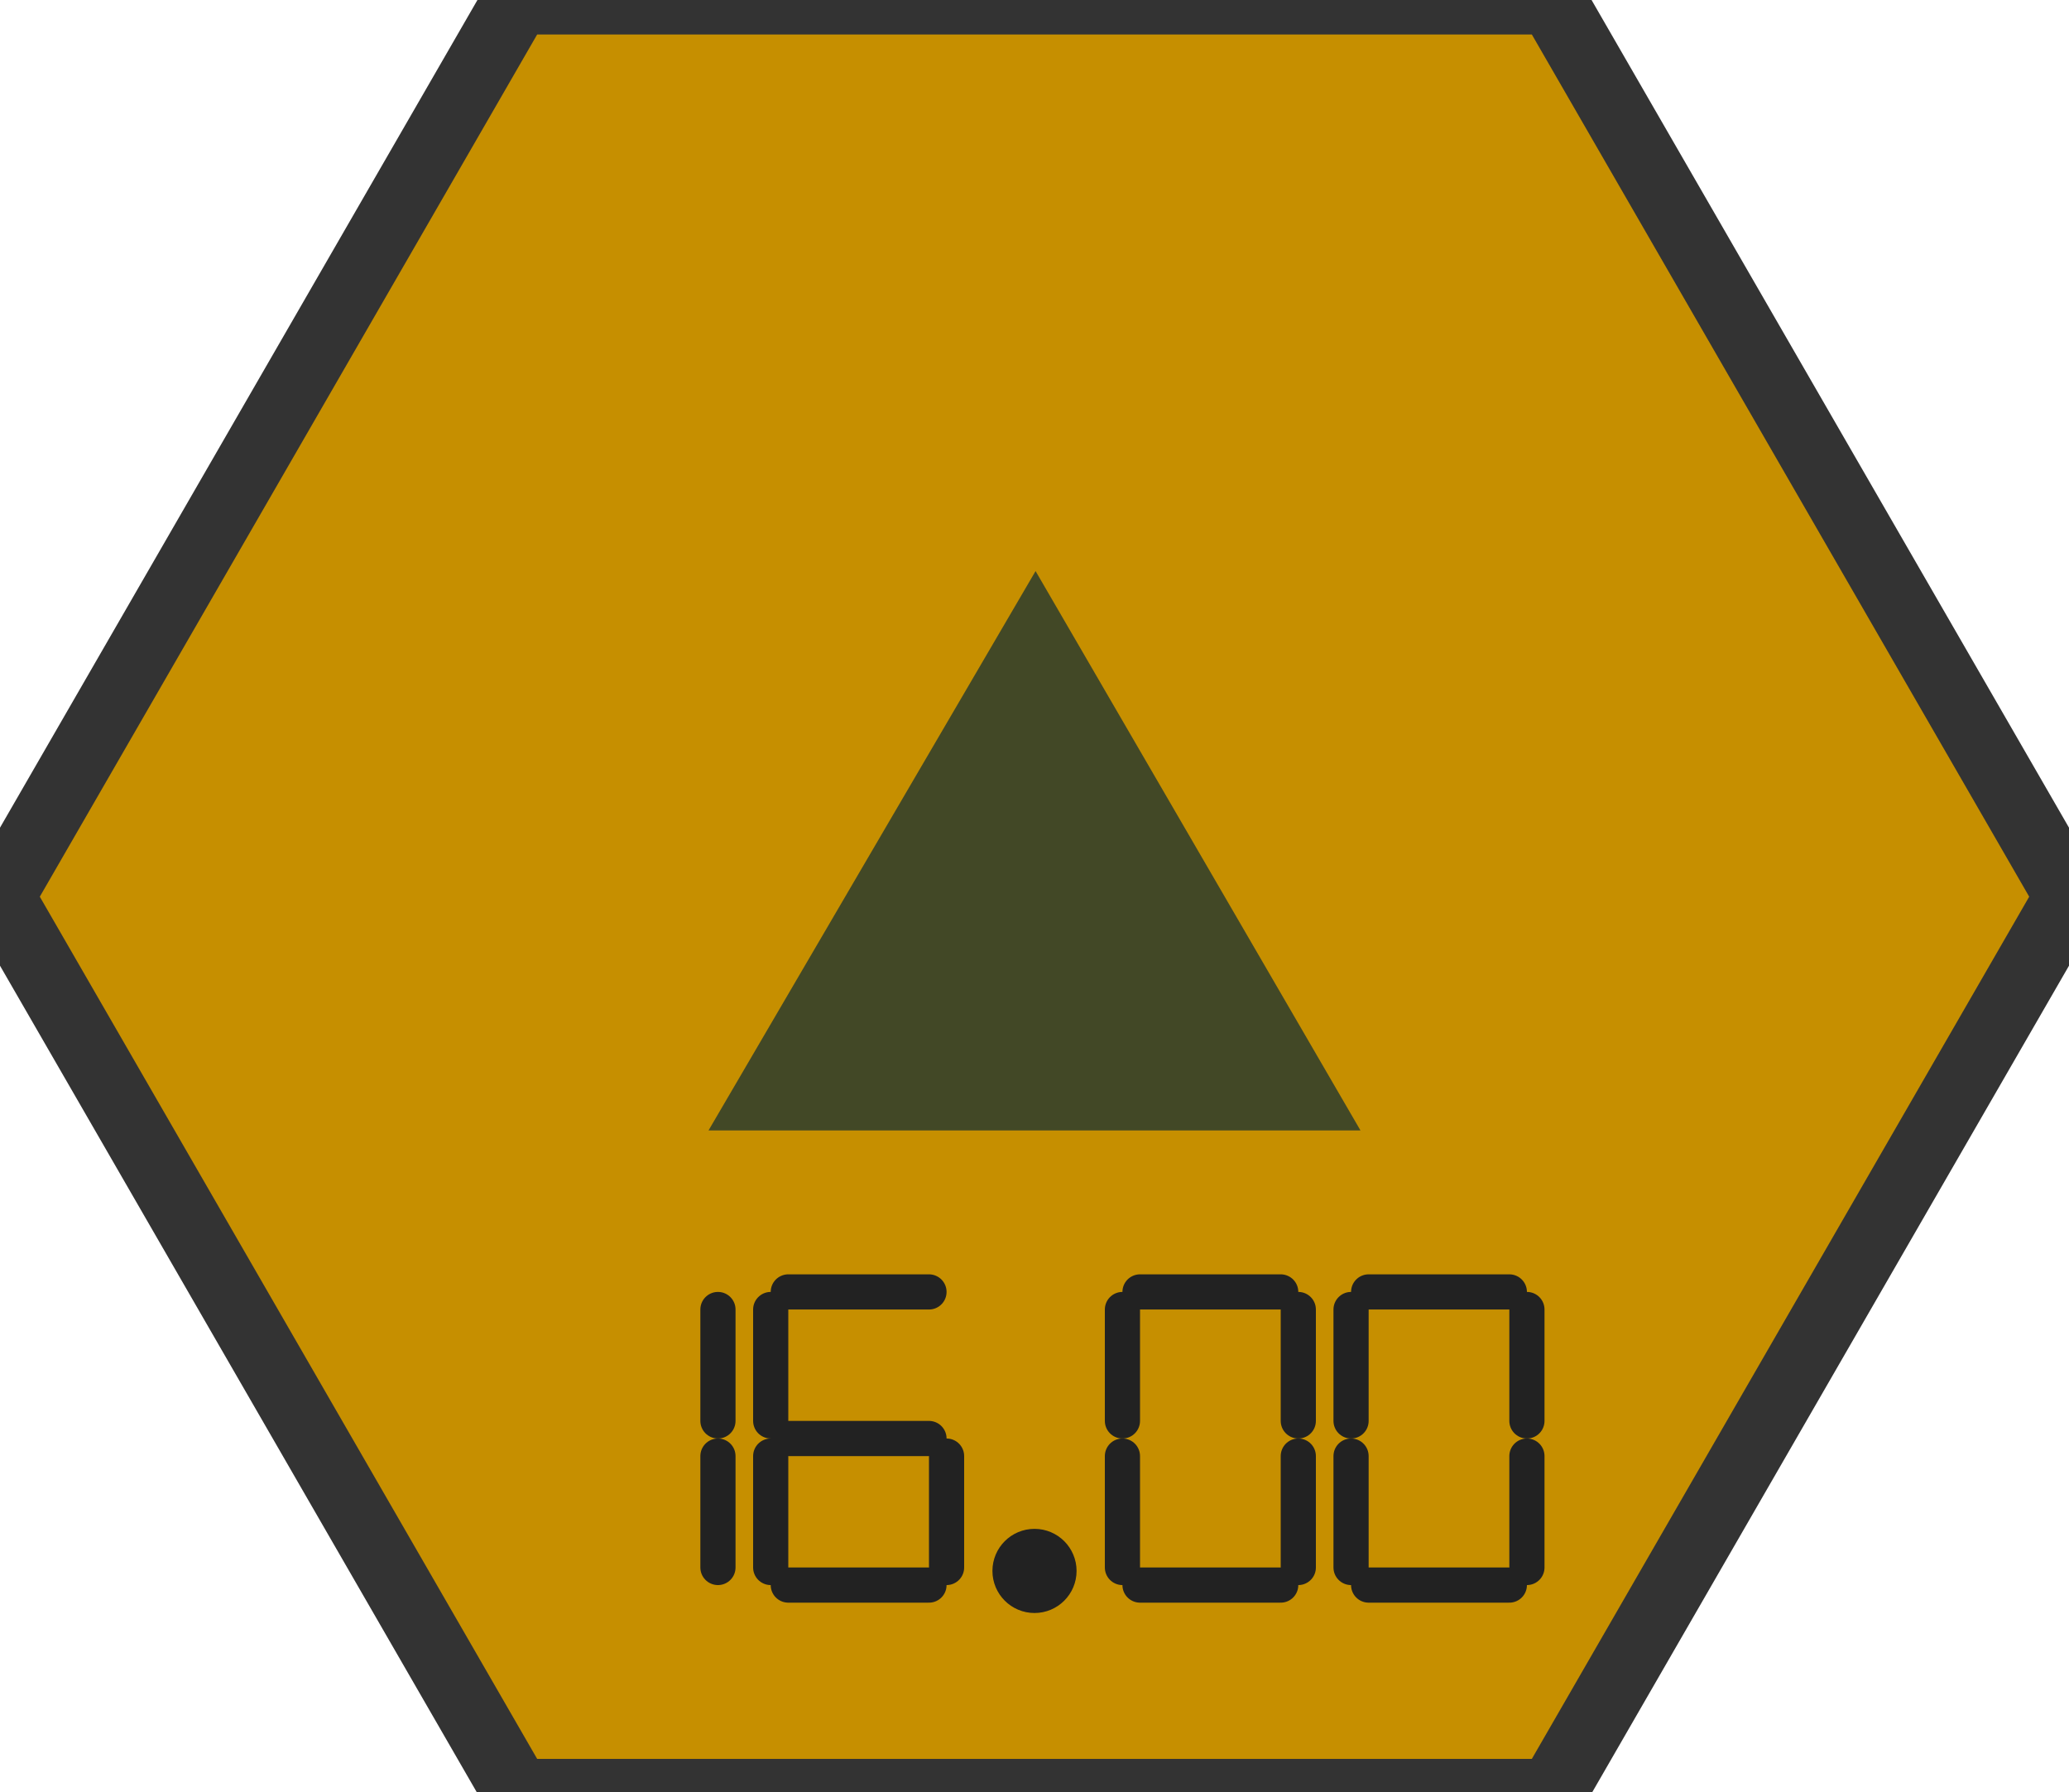
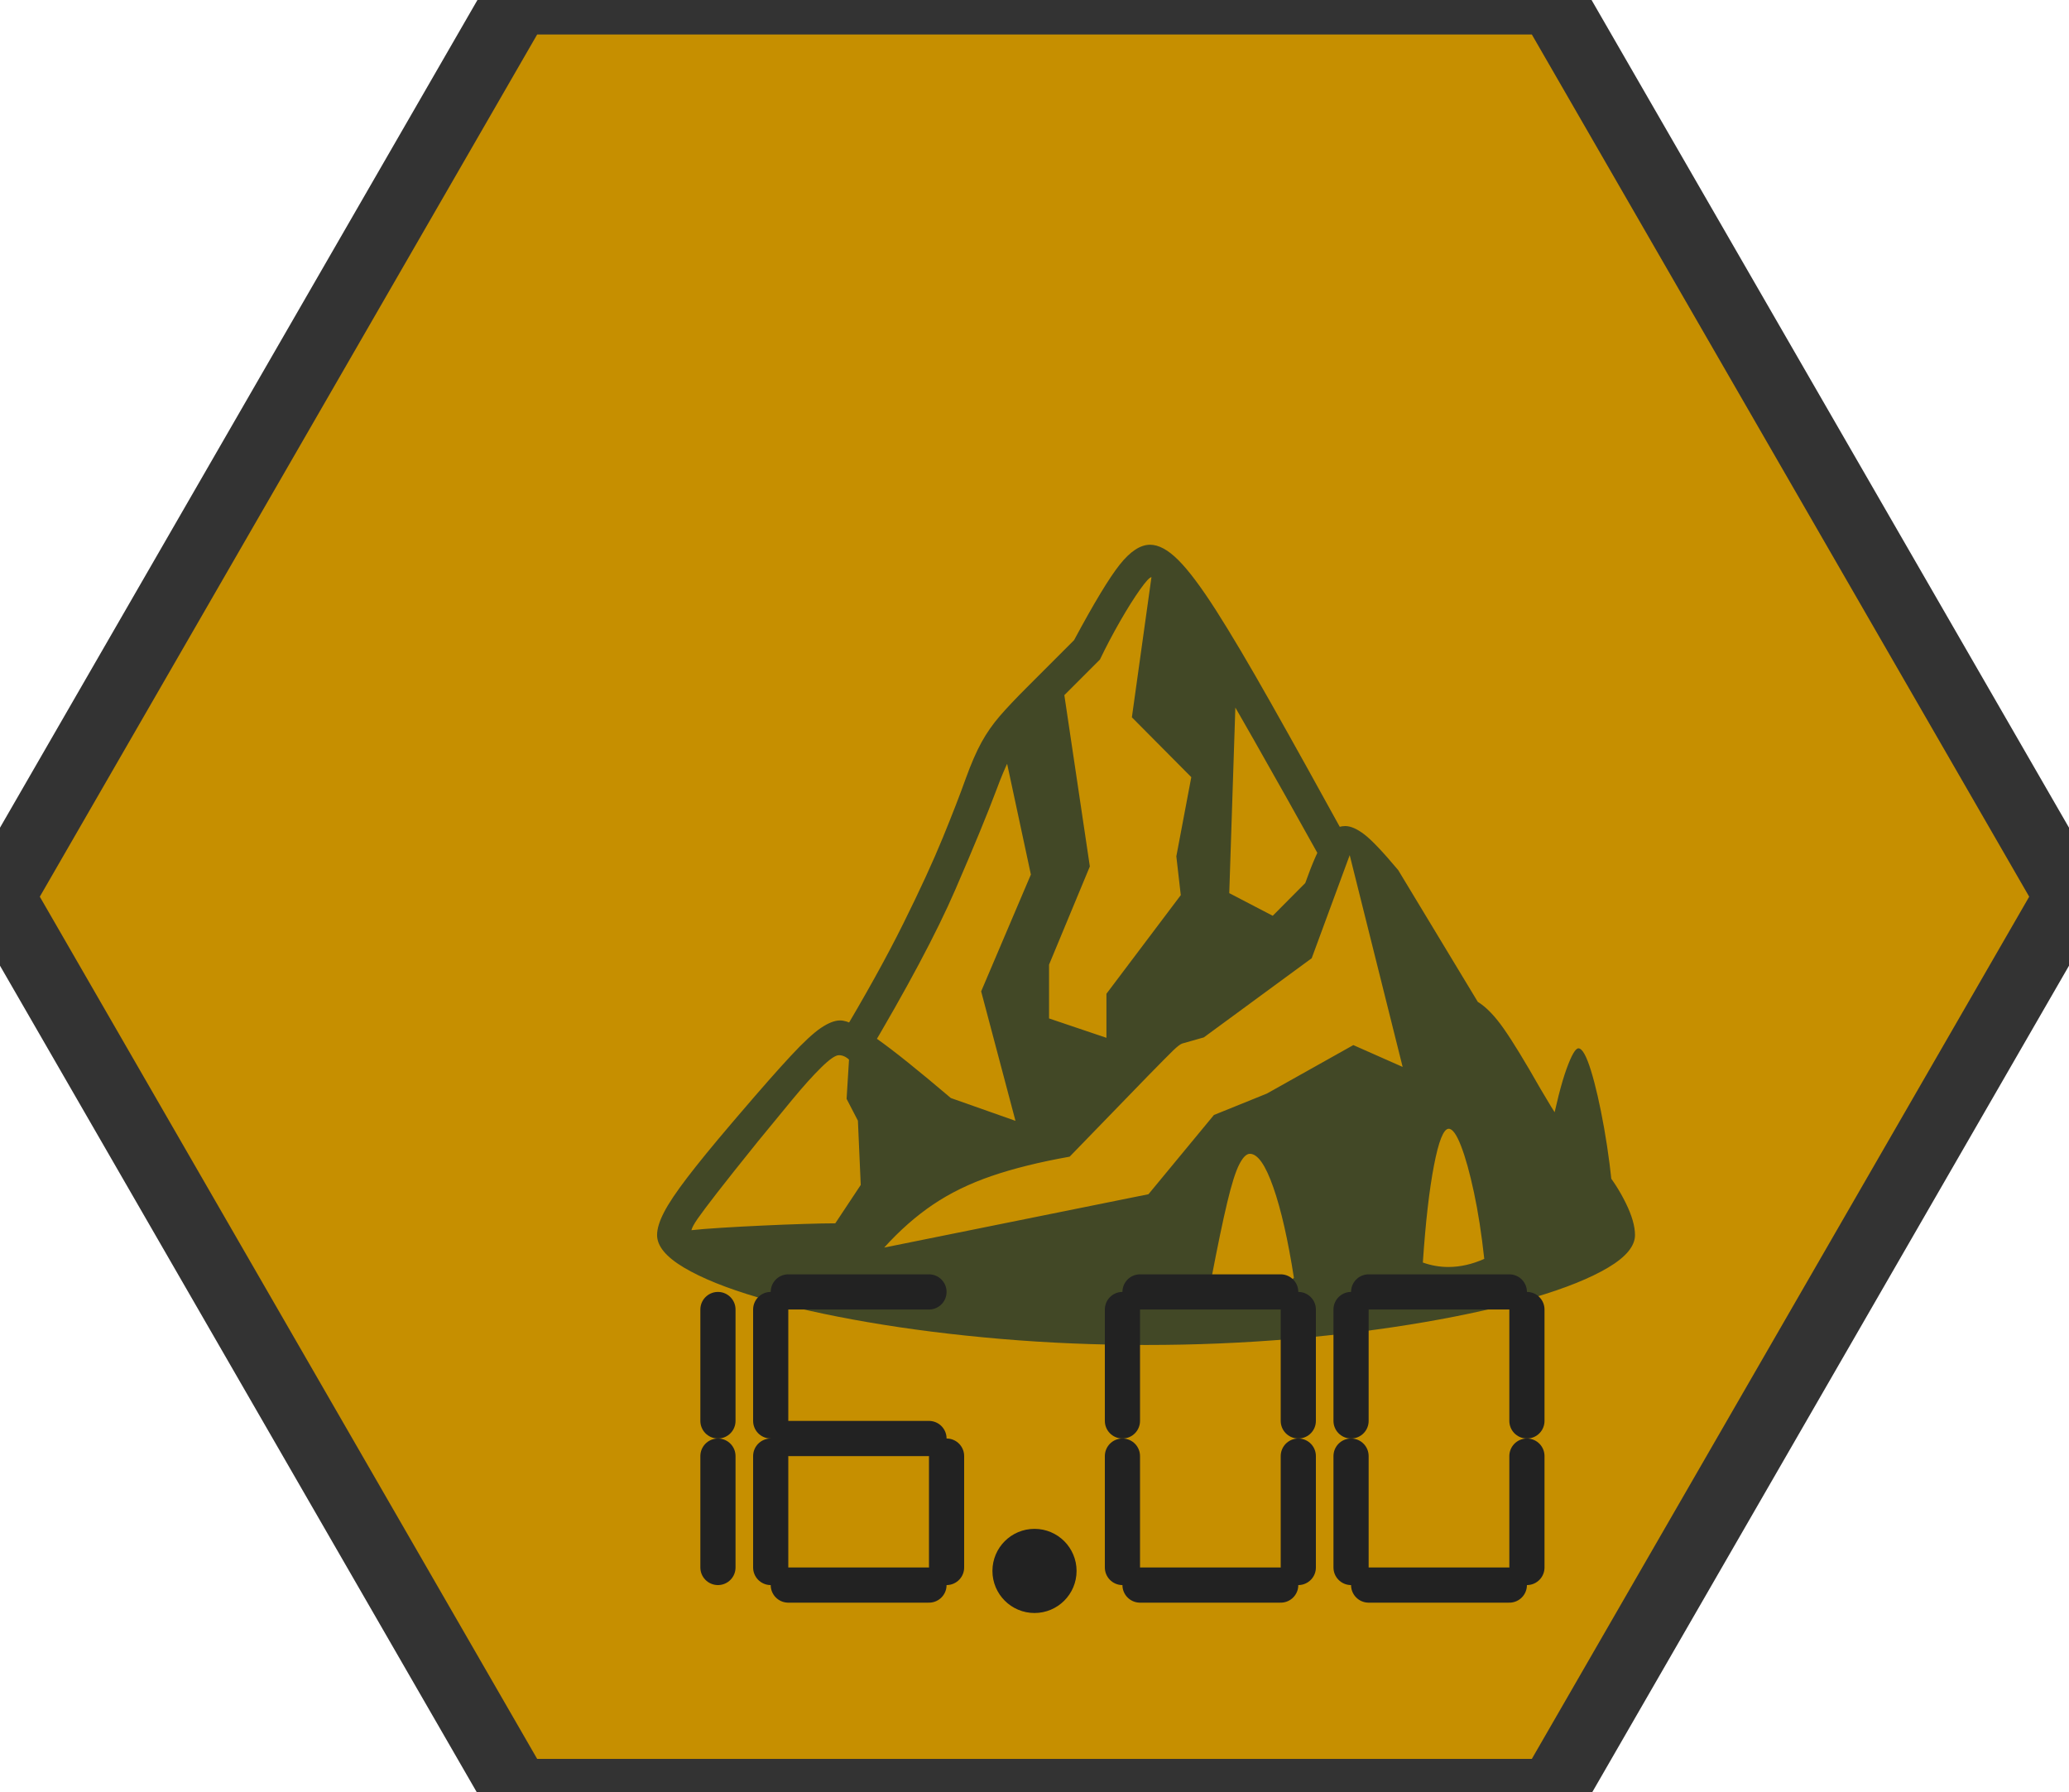
<svg xmlns="http://www.w3.org/2000/svg" xmlns:xlink="http://www.w3.org/1999/xlink" width="60.00" height="51.96" viewBox="0 0 60.00 51.96">
  <a xlink:href="/wiki/16-00/">
    <polygon points="15.0,0.0 45.0,0.0 60.0,26.0 45.0,52.0 15.0,52.0 0.0,26.0" fill="#c68f00" stroke="#333333" stroke-width="2" />
-     <text x="30.0" y="26.0" text-anchor="middle" dominant-baseline="middle" font-size="24" font-family="system-ui, sans-serif" fill="#424826">⛰︎</text>
+     <g transform="translate(18.0,35.6)">
+       <path d="M15.234 3.398Q13.09 3.398 11.027 3.223Q8.965 3.047 7.16 2.736Q5.355 2.426 3.984 2.021Q2.613 1.617 1.834 1.154Q1.055 0.691 1.055 0.211Q1.055 -0.059 1.254 -0.445Q1.453 -0.832 1.928 -1.453Q2.402 -2.074 3.211 -3.023L3.422 -3.27Q4.383 -4.395 4.934 -4.986Q5.484 -5.578 5.807 -5.795Q6.129 -6.012 6.363 -6.012Q6.527 -6.012 6.785 -5.883Q7.043 -5.754 7.424 -5.484Q7.805 -5.215 8.338 -4.787Q8.871 -4.359 9.574 -3.762L12.598 -2.695L19.852 -9.996Q20.156 -10.852 20.402 -11.25Q20.648 -11.648 21.012 -11.648Q21.246 -11.648 21.562 -11.408Q21.879 -11.168 22.547 -10.371L24.855 -6.551Q25.219 -6.328 25.605 -5.777Q25.992 -5.227 26.672 -4.031Q26.965 -3.527 27.311 -2.988Q27.656 -2.449 27.926 -2.086Q28.184 -2.086 28.529 -1.676Q28.875 -1.266 29.145 -0.721Q29.414 -0.176 29.414 0.211Q29.414 0.691 28.635 1.154Q27.855 1.617 26.484 2.021Q25.113 2.426 23.309 2.736Q21.504 3.047 19.441 3.223Q17.379 3.398 15.234 3.398ZM2.051 0.07Q2.367 0.035 2.924 0.0Q3.48 -0.035 4.113 -0.064Q4.746 -0.094 5.314 -0.111Q5.883 -0.129 6.223 -0.129L6.961 -1.242L6.879 -3.105L6.551 -3.738L6.621 -4.875Q6.562 -4.934 6.486 -4.969Q6.41 -5.004 6.328 -5.004Q6.176 -5.004 5.812 -4.646Q5.449 -4.289 4.975 -3.715Q4.5 -3.141 3.973 -2.496Q3.199 -1.535 2.795 -1.014Q2.391 -0.492 2.232 -0.264Q2.074 -0.035 2.051 0.07ZM18.387 1.758Q19.16 1.758 19.523 1.453Q19.266 -0.199 18.926 -1.172Q18.586 -2.145 18.246 -2.145Q18.094 -2.145 17.936 -1.834Q17.777 -1.523 17.59 -0.738Q17.402 0.047 17.133 1.453Q17.672 1.758 18.387 1.758ZM7.641 0.574 15.305 -0.973 17.203 -3.27 18.738 -3.891 21.246 -5.297 22.676 -4.664 21.141 -10.805 20.039 -7.816 16.91 -5.52 16.289 -5.344Q16.207 -5.32 16.025 -5.145Q15.844 -4.969 15.293 -4.406L13.02 -2.062Q11.707 -1.828 10.752 -1.5Q9.797 -1.172 9.059 -0.674Q8.32 -0.176 7.641 0.574ZM24.0 1.137Q24.516 1.137 25.043 0.902Q24.926 -0.176 24.744 -1.025Q24.562 -1.875 24.369 -2.373Q24.176 -2.871 24.012 -2.871Q23.789 -2.871 23.584 -1.805Q23.379 -0.738 23.262 1.008Q23.625 1.137 24.0 1.137ZM12.738 -2.531 11.59 -2.566 10.453 -6.855 11.895 -10.242 10.98 -14.508 12.785 -15.984 13.605 -10.477 12.422 -7.629V-6.07L14.086 -5.508V-6.785L16.242 -9.645L16.113 -10.77L16.547 -13.066L14.824 -14.801L15.469 -19.418L17.859 -16.137L17.648 -9.703L19.336 -8.824ZM7.102 -4.922 6.305 -5.414Q7.477 -7.371 8.197 -8.824Q8.918 -10.277 9.34 -11.309Q9.762 -12.34 10.008 -13.031Q10.242 -13.676 10.465 -14.08Q10.688 -14.484 10.992 -14.836Q11.297 -15.188 11.766 -15.656L13.148 -17.039Q14.016 -18.656 14.473 -19.23Q14.93 -19.805 15.352 -19.805Q15.727 -19.805 16.172 -19.359Q16.617 -18.914 17.262 -17.906Q17.906 -16.898 18.855 -15.217Q19.805 -13.535 21.164 -11.062L20.344 -10.617Q19.242 -12.598 18.369 -14.133Q17.496 -15.668 16.863 -16.723Q16.23 -17.777 15.861 -18.322Q15.492 -18.867 15.398 -18.867Q15.316 -18.867 15.059 -18.504Q14.801 -18.141 14.484 -17.59Q14.168 -17.039 13.898 -16.477L12.422 -15.0Q11.941 -14.52 11.684 -14.209Q11.426 -13.898 11.262 -13.57Q11.098 -13.242 10.898 -12.703Q10.512 -11.672 9.703 -9.803Q8.895 -7.934 7.102 -4.922ZM28.793 -0.75 26.953 -2.742Q27.211 -4.008 27.428 -4.605Q27.645 -5.203 27.773 -5.203Q27.938 -5.203 28.137 -4.559Q28.336 -3.914 28.518 -2.895Q28.699 -1.875 28.793 -0.75Z" fill="#424826" />
+     </g>
    <g fill="none" stroke="#222222" stroke-width="1.02" stroke-linecap="round" stroke-linejoin="round">
      <path d="M 20.82 37.97 L 20.82 41.20" />
      <path d="M 20.82 42.22 L 20.82 45.45" />
      <path d="M 22.86 37.46 L 26.94 37.46" />
      <path d="M 22.35 37.97 L 22.35 41.20" />
      <path d="M 22.86 41.71 L 26.94 41.71" />
      <path d="M 27.45 42.22 L 27.45 45.45" />
      <path d="M 22.86 45.96 L 26.94 45.96" />
      <path d="M 22.35 42.22 L 22.35 45.45" />
      <circle cx="30.00" cy="45.55" r="0.71" fill="#222222" />
      <path d="M 33.06 37.46 L 37.14 37.46" />
      <path d="M 37.65 37.97 L 37.65 41.20" />
      <path d="M 37.65 42.22 L 37.65 45.45" />
      <path d="M 32.55 42.22 L 32.55 45.45" />
      <path d="M 33.06 45.96 L 37.14 45.96" />
      <path d="M 32.55 37.97 L 32.55 41.20" />
      <path d="M 39.69 37.46 L 43.77 37.46" />
      <path d="M 44.28 37.97 L 44.28 41.20" />
      <path d="M 44.28 42.22 L 44.28 45.45" />
      <path d="M 39.18 42.22 L 39.18 45.45" />
      <path d="M 39.69 45.96 L 43.77 45.96" />
      <path d="M 39.18 37.97 L 39.18 41.20" />
    </g>
  </a>
</svg>
